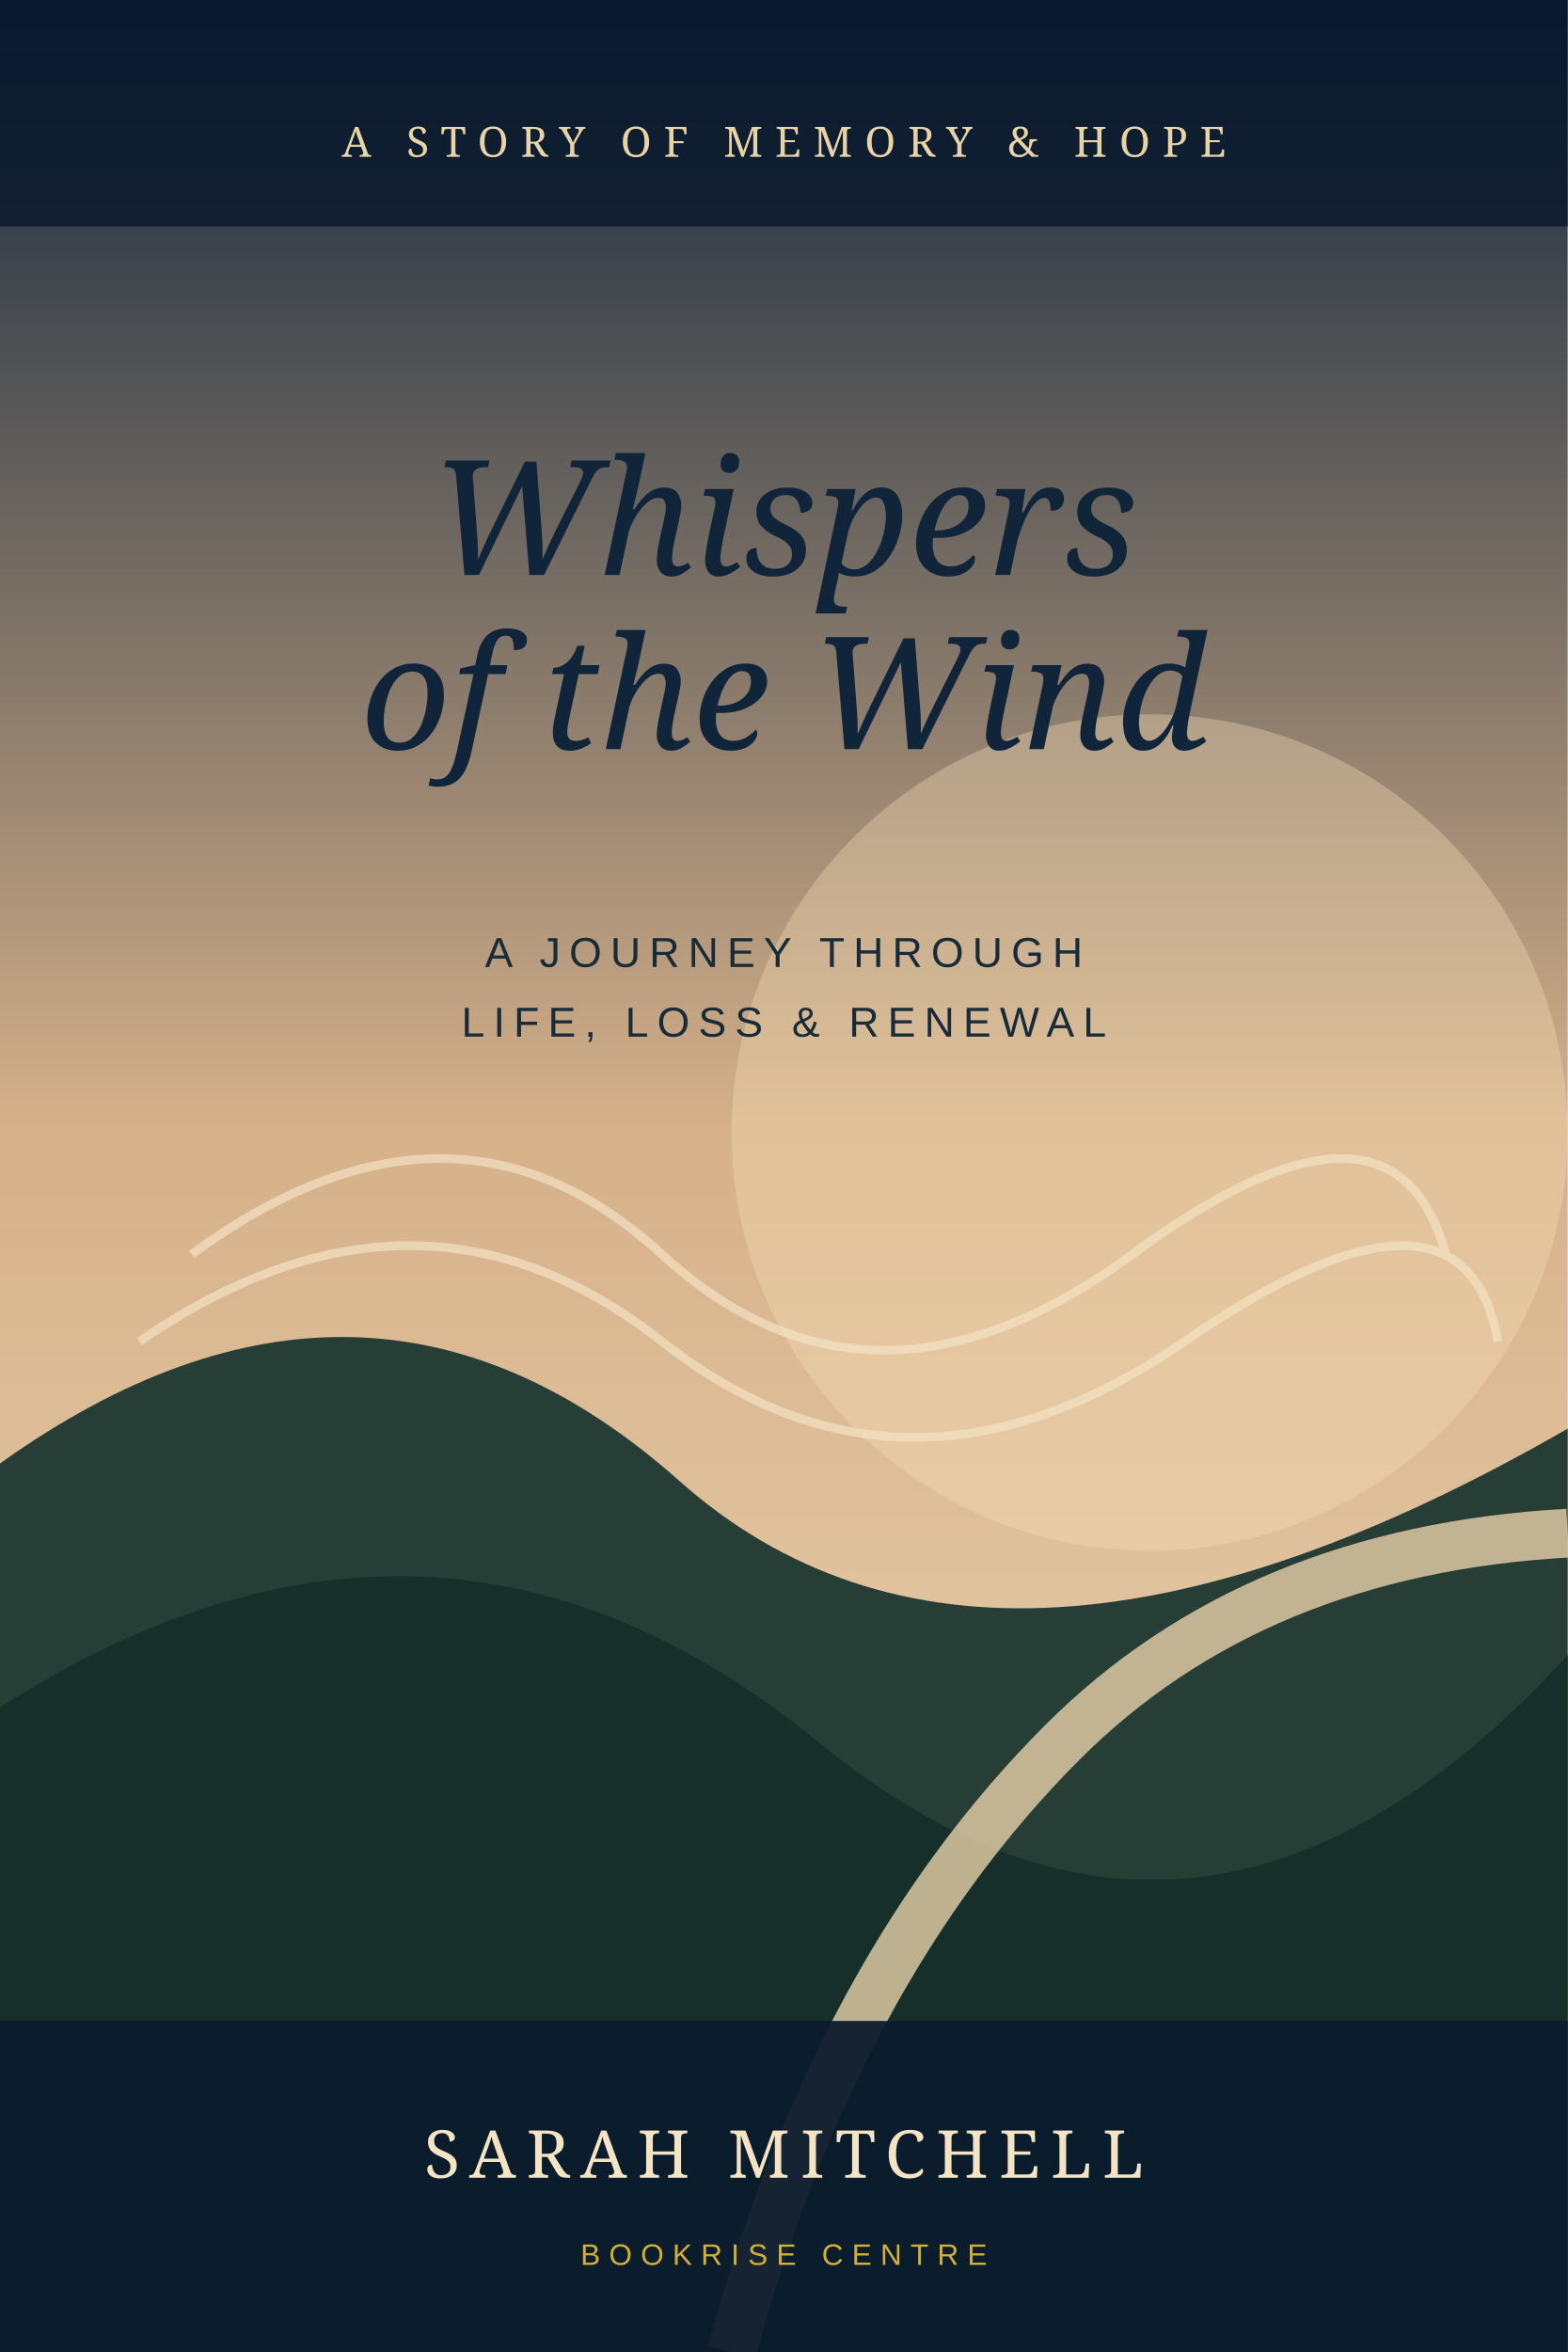
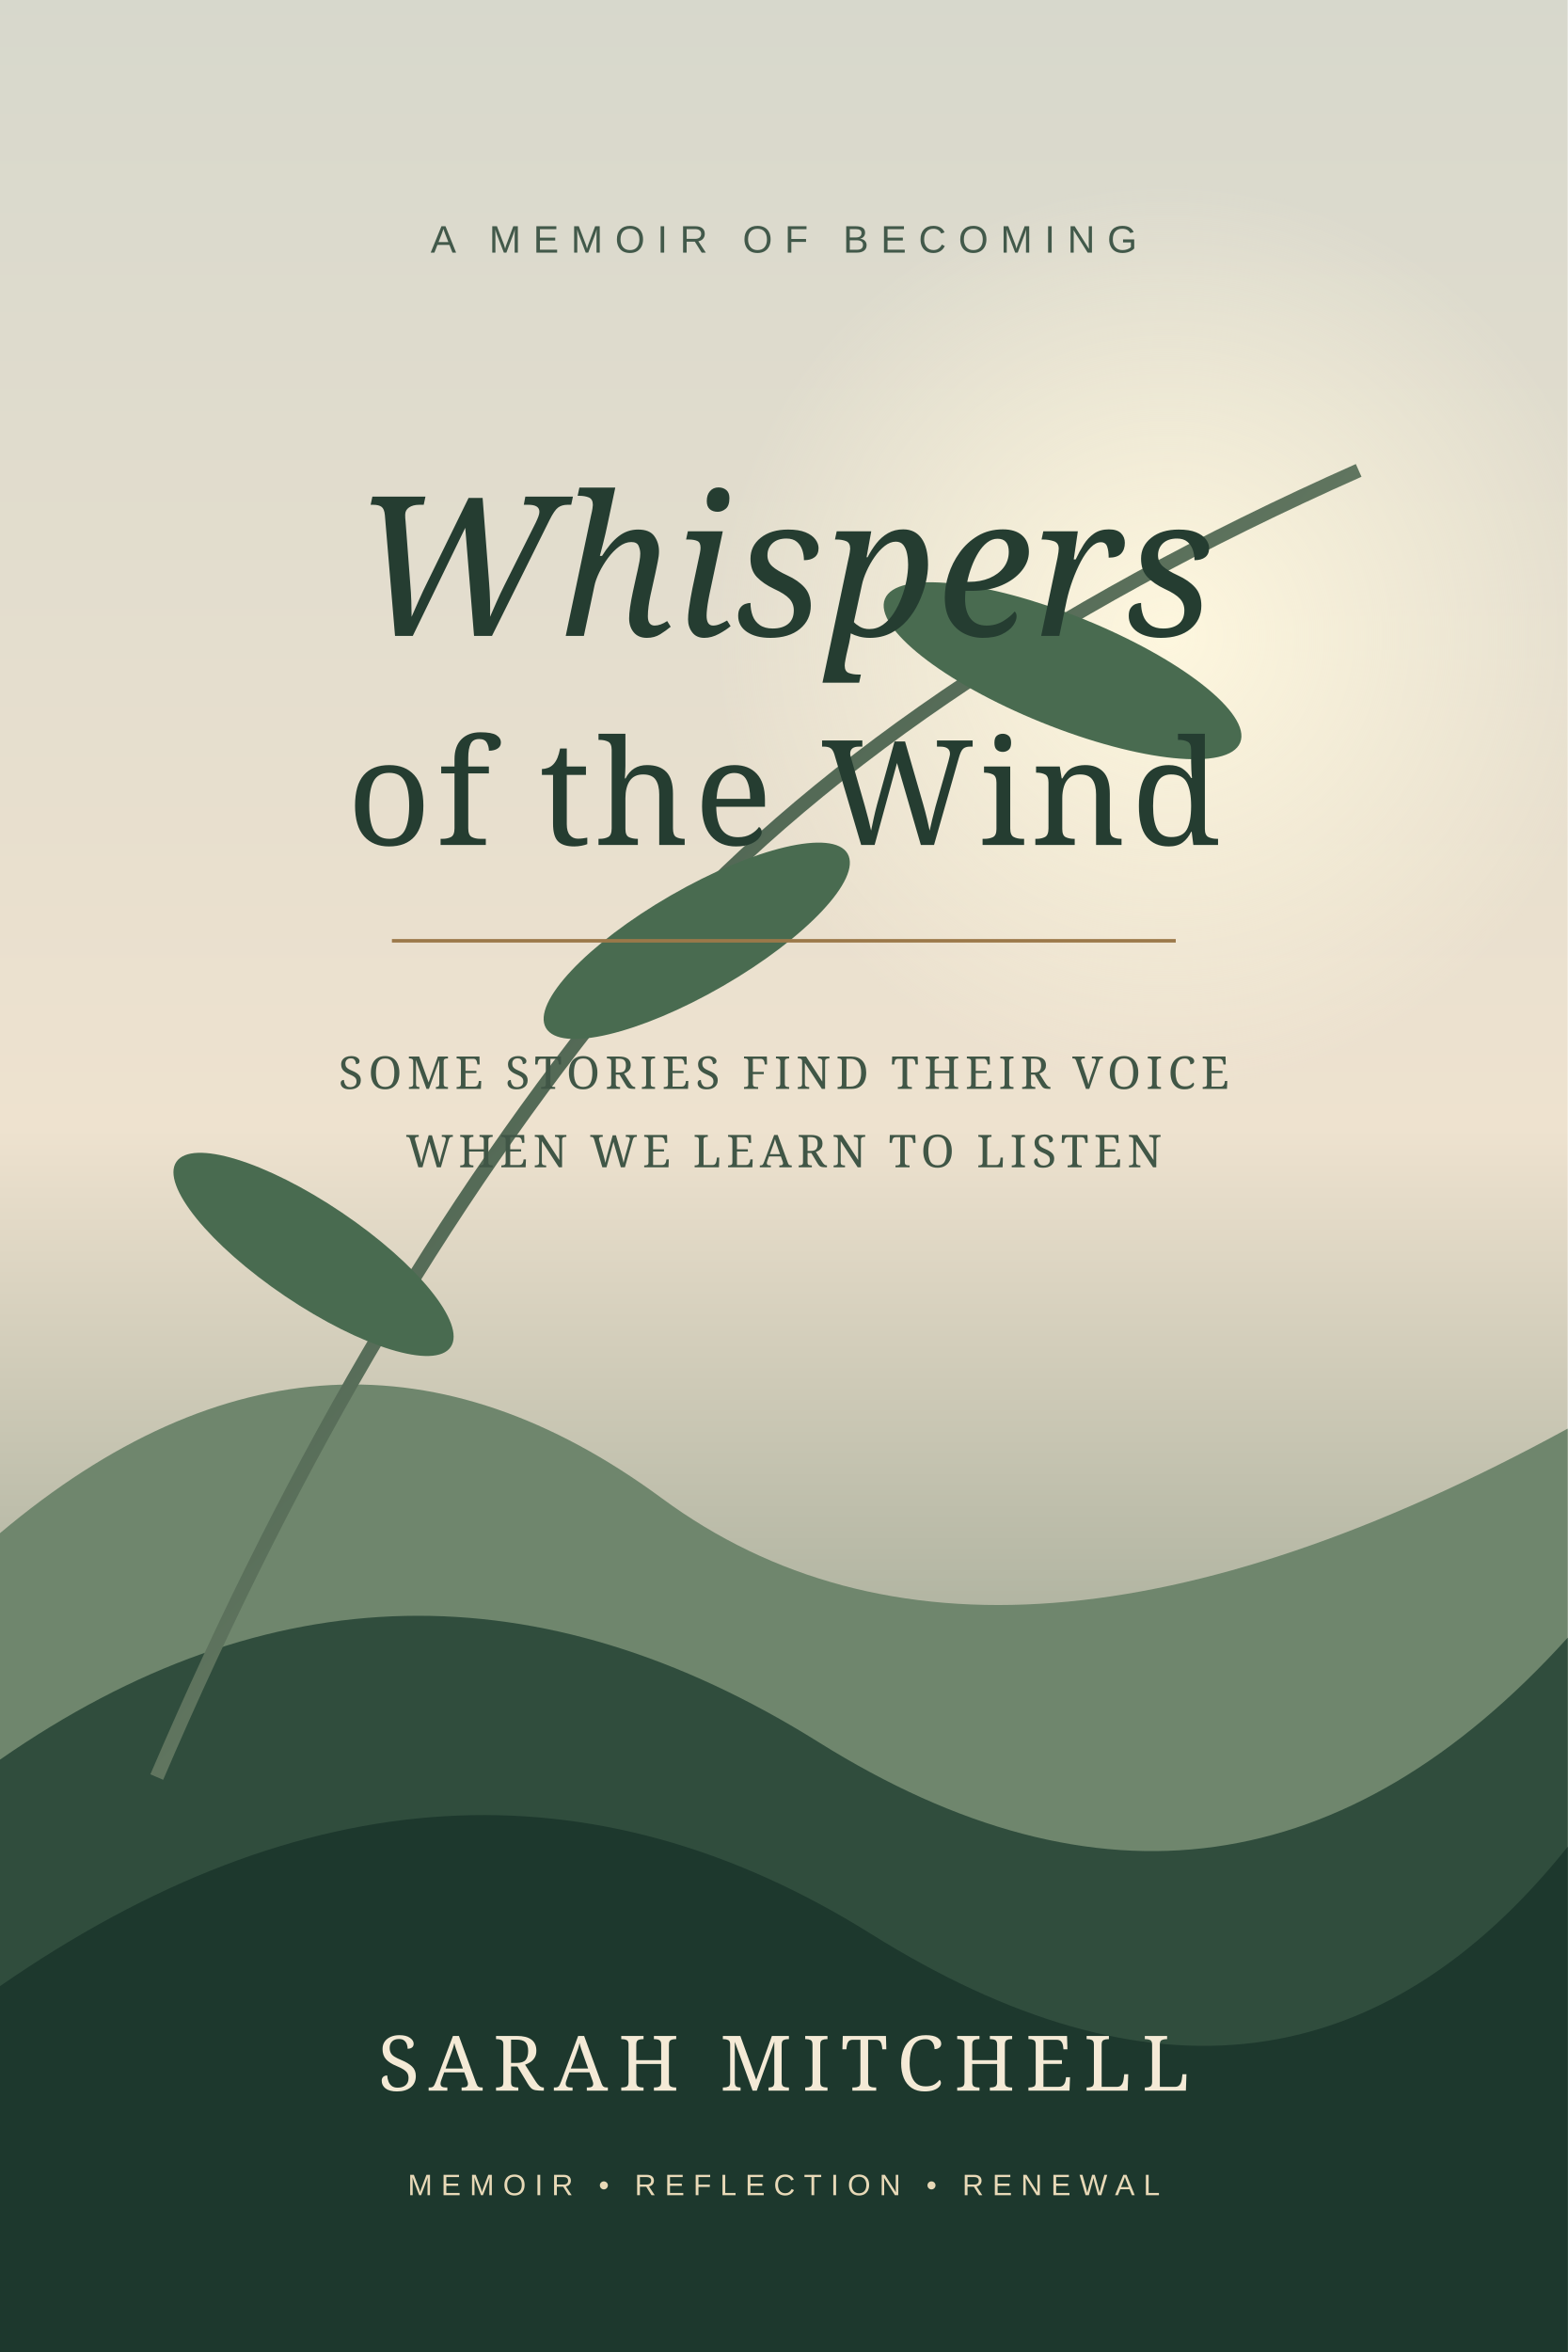
<svg xmlns="http://www.w3.org/2000/svg" width="900" height="1350" viewBox="0 0 900 1350">
  <defs>
-     <linearGradient id="sky" x2="0" y2="1">
-       <stop stop-color="#10243b" />
-       <stop offset=".48" stop-color="#d6b18a" />
-       <stop offset="1" stop-color="#f1dfbf" />
+     <linearGradient id="s" x2="0" y2="1">
+       <stop stop-color="#d7d8cc" />
+       <stop offset=".48" stop-color="#eee2cf" />
+       <stop offset="1" stop-color="#536e5b" />
    </linearGradient>
-     <linearGradient id="g" x2="1" y2="1">
-       <stop stop-color="#f7e7c4" />
-       <stop offset=".55" stop-color="#bd8e48" />
-       <stop offset="1" stop-color="#76522c" />
+     <linearGradient id="l" x2="1" y2="1">
+       <stop stop-color="#263f34" />
+       <stop offset="1" stop-color="#9aab8a" />
    </linearGradient>
+     <radialGradient id="sun">
+       <stop stop-color="#fff8df" stop-opacity=".95" />
+       <stop offset="1" stop-color="#fff8df" stop-opacity="0" />
+     </radialGradient>
  </defs>
-   <rect width="900" height="1350" fill="url(#sky)" />
-   <circle cx="660" cy="650" r="240" fill="#f5dfb6" opacity=".35" />
-   <path d="M0 840Q210 690 390 850T900 820V1350H0Z" fill="#263e36" />
-   <path d="M0 980Q250 820 470 1000T900 950V1350H0Z" fill="#162f2a" />
-   <path d="M420 1350Q480 1130 610 1000Q720 890 900 880" fill="none" stroke="#e8d2a9" stroke-width="28" opacity=".8" />
-   <path d="M0 0H900V130H0Z" fill="#08172b" opacity=".8" />
-   <text x="450" y="90" fill="#e8d3a7" font-family="Georgia" font-size="24" letter-spacing="7" text-anchor="middle">A STORY OF MEMORY &amp; HOPE</text>
-   <text x="450" y="330" fill="#10243a" font-family="Georgia" font-size="92" font-style="italic" text-anchor="middle">Whispers</text>
-   <text x="450" y="430" fill="#10243a" font-family="Georgia" font-size="90" font-style="italic" text-anchor="middle">of the Wind</text>
-   <path d="M170 485H730" stroke="url(#g)" stroke-width="4" />
-   <text x="450" y="555" fill="#172b39" font-family="Arial" font-size="24" letter-spacing="5" text-anchor="middle">A JOURNEY THROUGH</text>
-   <text x="450" y="595" fill="#172b39" font-family="Arial" font-size="24" letter-spacing="5" text-anchor="middle">LIFE, LOSS &amp; RENEWAL</text>
-   <g fill="none" stroke="#f5e5c6" stroke-width="5" opacity=".65">
-     <path d="M110 720q150-110 270 0t270 0t180 0" />
-     <path d="M80 770q160-110 300 0t300 0t180 0" />
+   <rect width="900" height="1350" fill="url(#s)" />
+   <circle cx="670" cy="365" r="260" fill="url(#sun)" />
+   <path d="M0 880Q190 720 380 860T900 820V1350H0Z" fill="#6f866d" />
+   <path d="M0 1010Q230 850 470 1000T900 940V1350H0Z" fill="#304d3d" />
+   <path d="M0 1140Q260 960 500 1110T900 1060V1350H0Z" fill="#1d382d" />
+   <path d="M90 1020Q210 740 370 550Q510 390 780 270" fill="none" stroke="url(#l)" stroke-width="8" />
+   <g fill="#496b50">
+     <ellipse cx="180" cy="720" rx="95" ry="29" transform="rotate(34 180 720)" />
+     <ellipse cx="400" cy="540" rx="100" ry="30" transform="rotate(-30 400 540)" />
+     <ellipse cx="610" cy="385" rx="110" ry="32" transform="rotate(22 610 385)" />
  </g>
-   <rect y="1160" width="900" height="190" fill="#0b1b2d" opacity=".94" />
-   <text x="450" y="1250" fill="#f4e4c3" font-family="Georgia" font-size="38" letter-spacing="6" text-anchor="middle">SARAH MITCHELL</text>
-   <text x="450" y="1300" fill="#d4af37" font-family="Arial" font-size="17" letter-spacing="5" text-anchor="middle">BOOKRISE CENTRE</text>
+   <text x="450" y="145" text-anchor="middle" fill="#42594a" font-family="Arial,sans-serif" font-size="22" letter-spacing="7">A MEMOIR OF BECOMING</text>
+   <text x="450" y="365" text-anchor="middle" fill="#253d31" font-family="Georgia,serif" font-size="112" font-style="italic">Whispers</text>
+   <text x="450" y="485" text-anchor="middle" fill="#253d31" font-family="Georgia,serif" font-size="84" letter-spacing="3">of the Wind</text>
+   <path d="M225 540H675" stroke="#9b7849" stroke-width="2" />
+   <text x="450" y="625" text-anchor="middle" fill="#405646" font-family="Georgia,serif" font-size="26" letter-spacing="3">SOME STORIES FIND THEIR VOICE</text>
+   <text x="450" y="670" text-anchor="middle" fill="#405646" font-family="Georgia,serif" font-size="26" letter-spacing="3">WHEN WE LEARN TO LISTEN</text>
+   <text x="450" y="1200" text-anchor="middle" fill="#f4ead6" font-family="Georgia,serif" font-size="44" letter-spacing="6">SARAH MITCHELL</text>
+   <text x="450" y="1260" text-anchor="middle" fill="#e8d9b7" font-family="Arial,sans-serif" font-size="17" letter-spacing="5">MEMOIR • REFLECTION • RENEWAL</text>
</svg>
